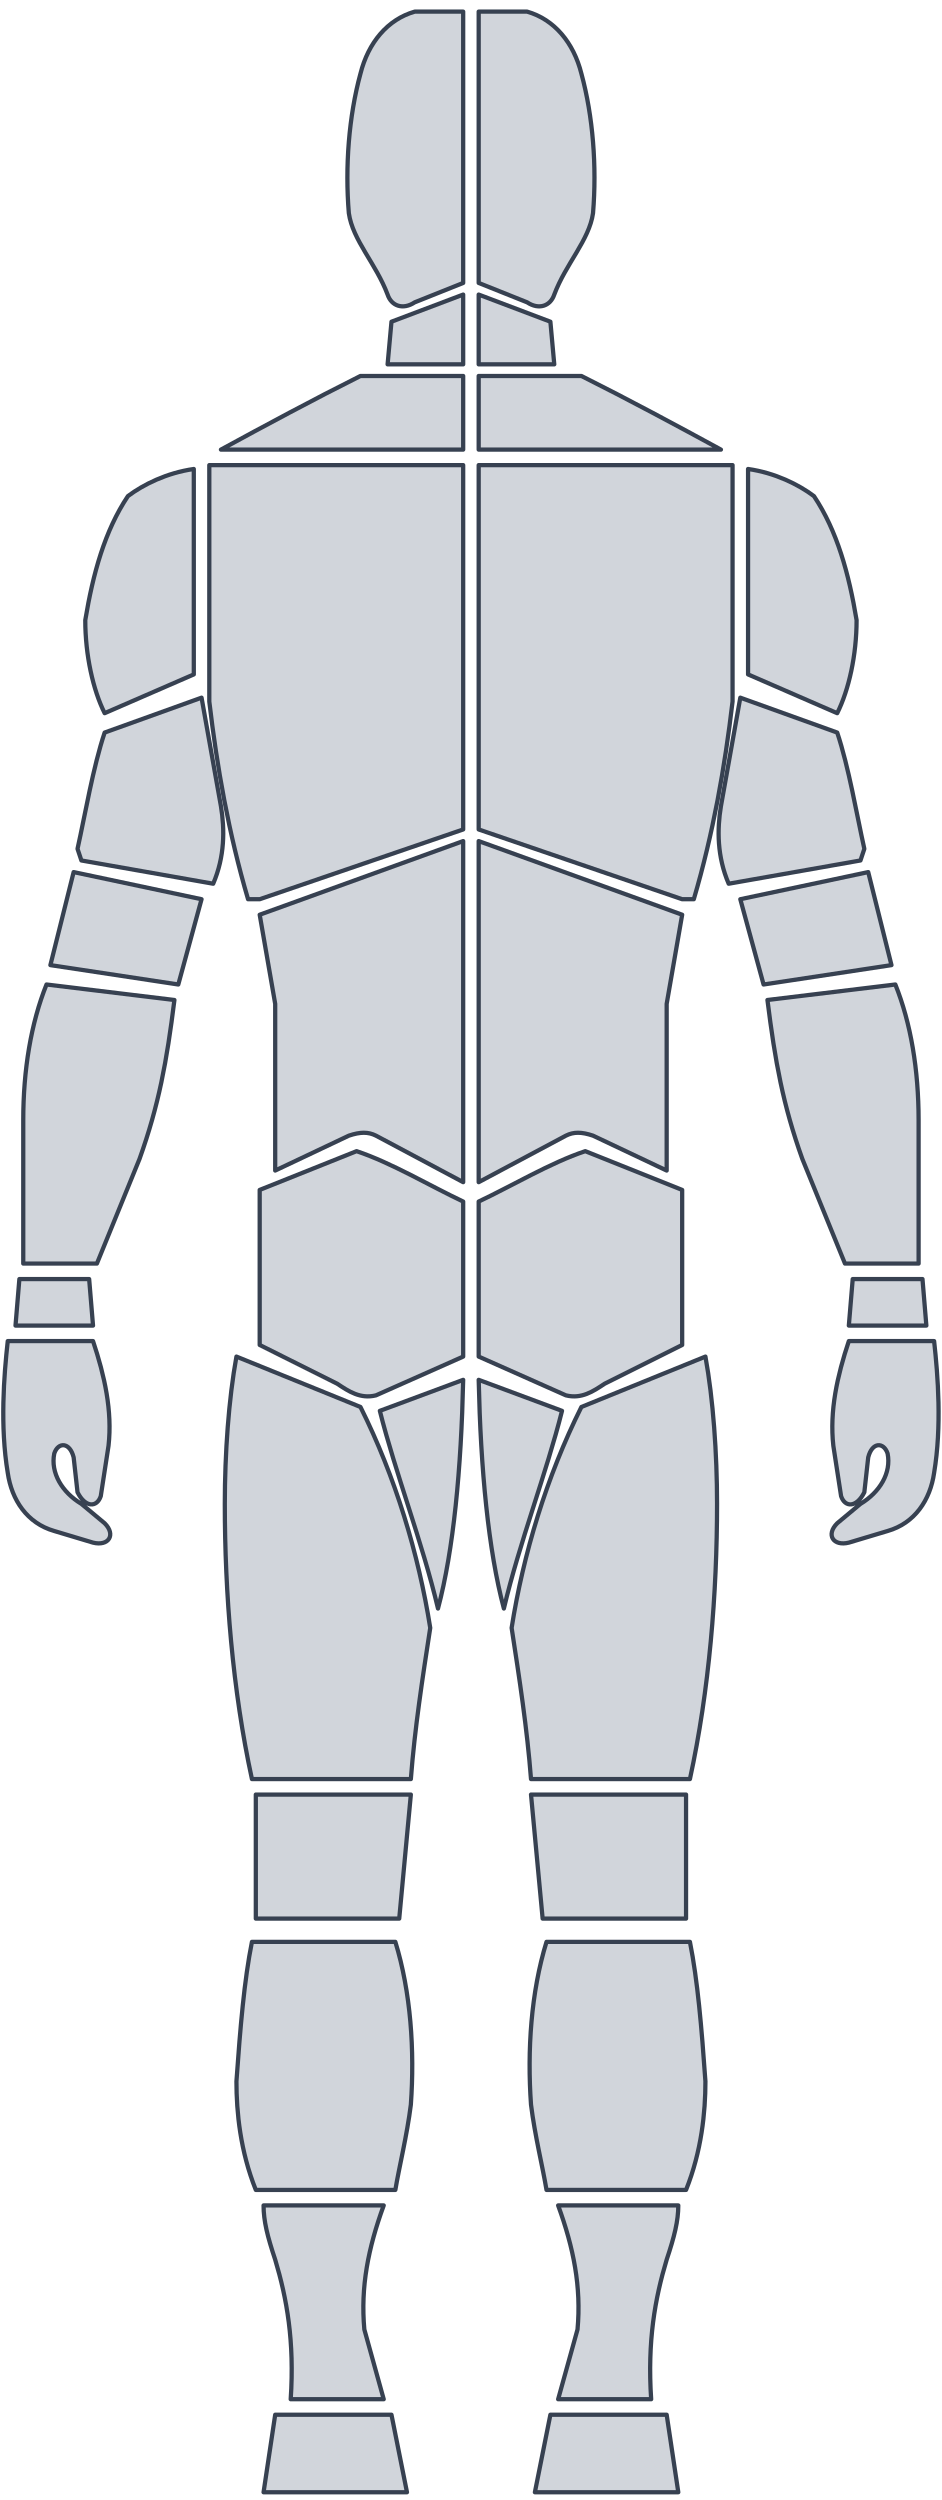
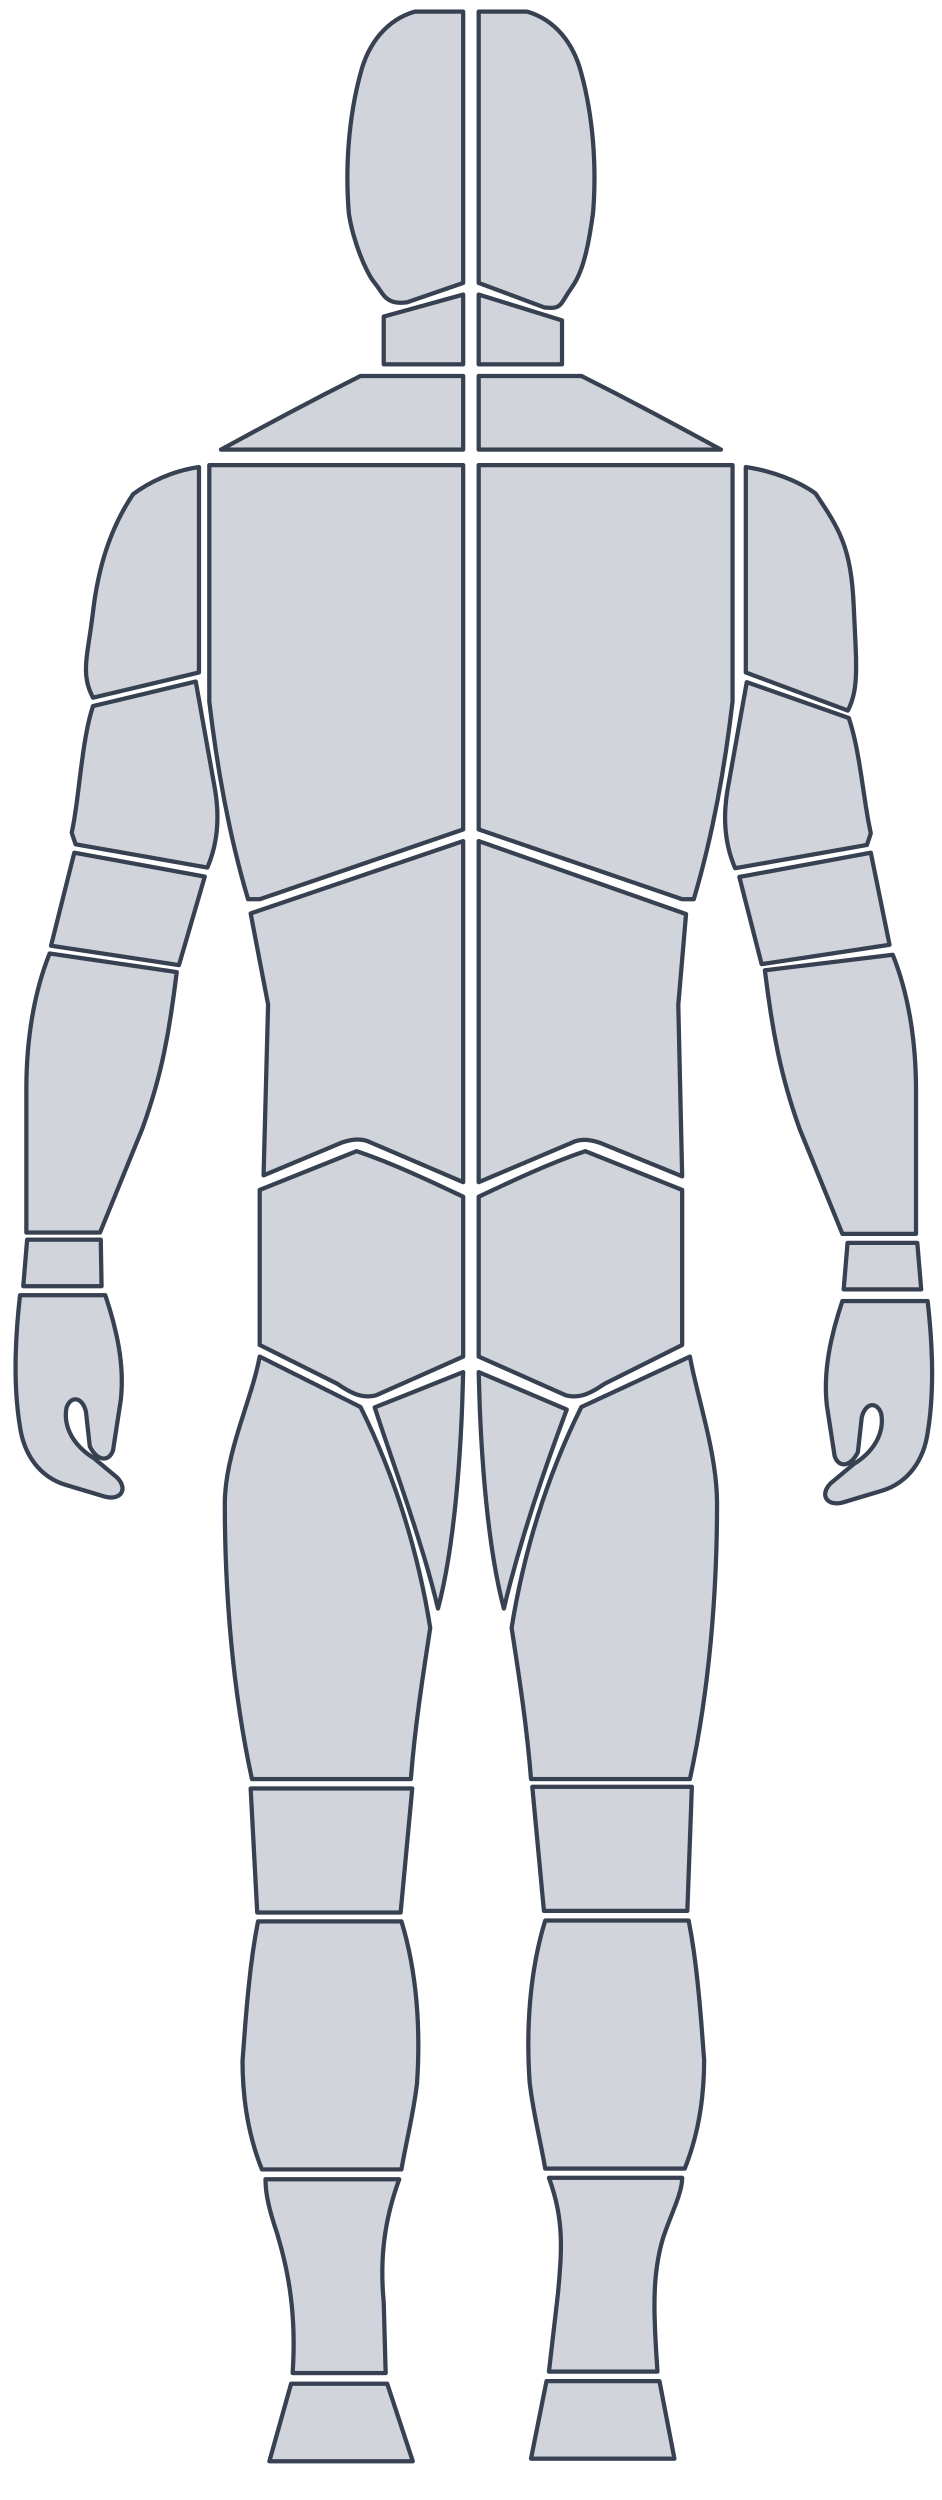
- <svg xmlns="http://www.w3.org/2000/svg" viewBox="0 0 243 645" width="486" height="1290">
-   <path id="back_left_head" d="M119.5 3 L107 3 C100 5 95 11 93 19 C90 30 89 43 90 55 C91 62 97 68 100 76 C101 79 104 80 107 78 L119.5 73 Z" class="body-area" fill="#d1d5db" stroke="#374151" stroke-width="1.1" stroke-linejoin="round" stroke-linecap="round" />
-   <path id="back_right_head" d="M 123.5 3 L 136 3 C 143 5 148 11 150 19 C 153 30 154 43 153 55 C 152 62 146 68 143 76 C 142 79 139 80 136 78 L 123.5 73 Z" class="body-area" fill="#d1d5db" stroke="#374151" stroke-width="1.1" stroke-linejoin="round" stroke-linecap="round" />
-   <path id="back_left_neck" d="M101 83 L119.5 76 L119.5 94 L100 94 Z" class="body-area" fill="#d1d5db" stroke="#374151" stroke-width="1.1" stroke-linejoin="round" stroke-linecap="round" />
-   <path id="back_right_neck" d="M 142 83 L 123.5 76 L 123.5 94 L 143 94 Z" class="body-area" fill="#d1d5db" stroke="#374151" stroke-width="1.1" stroke-linejoin="round" stroke-linecap="round" />
-   <path id="back_left_shoulder" d="M93 97 L119.5 97 L119.5 116 L57 116 C68 110 81 103 93 97 Z" class="body-area" fill="#d1d5db" stroke="#374151" stroke-width="1.1" stroke-linejoin="round" stroke-linecap="round" />
-   <path id="back_right_shoulder" d="M 150 97 L 123.5 97 L 123.5 116 L 186 116 C 175 110 162 103 150 97 Z" class="body-area" fill="#d1d5db" stroke="#374151" stroke-width="1.1" stroke-linejoin="round" stroke-linecap="round" />
-   <path id="back_left_upper_arm" d="M50 121 C43 122 37 125 33 128 C27 137 24 148 22 160 C22 169 24 178 27 184 L50 174 Z" class="body-area" fill="#d1d5db" stroke="#374151" stroke-width="1.1" stroke-linejoin="round" stroke-linecap="round" />
-   <path id="back_right_upper_arm" d="M 193 121 C 200 122 206 125 210 128 C 216 137 219 148 221 160 C 221 169 219 178 216 184 L 193 174 Z" class="body-area" fill="#d1d5db" stroke="#374151" stroke-width="1.1" stroke-linejoin="round" stroke-linecap="round" />
-   <path id="back_left_upper_back" d="M54 120 L119.5 120 L119.5 214 L67 232 L64 232 C59 215 56 198 54 181 Z" class="body-area" fill="#d1d5db" stroke="#374151" stroke-width="1.1" stroke-linejoin="round" stroke-linecap="round" />
-   <path id="back_right_upper_back" d="M 189 120 L 123.5 120 L 123.5 214 L 176 232 L 179 232 C 184 215 187 198 189 181 Z" class="body-area" fill="#d1d5db" stroke="#374151" stroke-width="1.1" stroke-linejoin="round" stroke-linecap="round" />
-   <path id="back_left_elbow" d="M52 180 L27 189 C24 198 22 210 20 219 L21 222 L55 228 C58 221 58 214 57 208 Z" class="body-area" fill="#d1d5db" stroke="#374151" stroke-width="1.1" stroke-linejoin="round" stroke-linecap="round" />
-   <path id="back_right_elbow" d="M 191 180 L 216 189 C 219 198 221 210 223 219 L 222 222 L 188 228 C 185 221 185 214 186 208 Z" class="body-area" fill="#d1d5db" stroke="#374151" stroke-width="1.1" stroke-linejoin="round" stroke-linecap="round" />
-   <path id="back_left_lower_arm" d="M19 225 L52 232 L46 254 L13 249 Z" class="body-area" fill="#d1d5db" stroke="#374151" stroke-width="1.1" stroke-linejoin="round" stroke-linecap="round" />
-   <path id="back_right_lower_arm" d="M 224 225 L 191 232 L 197 254 L 230 249 Z" class="body-area" fill="#d1d5db" stroke="#374151" stroke-width="1.1" stroke-linejoin="round" stroke-linecap="round" />
-   <path id="back_left_lower_back" d="M67 236 L119.5 217 L119.5 305 L97 293 C95 292 93 292 90 293 L71 302 L71 259 Z" class="body-area" fill="#d1d5db" stroke="#374151" stroke-width="1.1" stroke-linejoin="round" stroke-linecap="round" />
-   <path id="back_right_lower_back" d="M 176 236 L 123.5 217 L 123.5 305 L 146 293 C 148 292 150 292 153 293 L 172 302 L 172 259 Z" class="body-area" fill="#d1d5db" stroke="#374151" stroke-width="1.1" stroke-linejoin="round" stroke-linecap="round" />
-   <path id="back_left_forearm" d="M12 254 L45 258 C43 274 41 285 36 299 L25 326 L6 326 L6 289 C6 276 8 264 12 254 Z" class="body-area" fill="#d1d5db" stroke="#374151" stroke-width="1.1" stroke-linejoin="round" stroke-linecap="round" />
-   <path id="back_right_forearm" d="M 231 254 L 198 258 C 200 274 202 285 207 299 L 218 326 L 237 326 L 237 289 C 237 276 235 264 231 254 Z" class="body-area" fill="#d1d5db" stroke="#374151" stroke-width="1.1" stroke-linejoin="round" stroke-linecap="round" />
-   <path id="back_left_glutes" d="M92 297 C101 300 111 306 119.5 310 L119.5 350 L97 360 C93 361 90 359 87 357 L67 347 L67 307 Z" class="body-area" fill="#d1d5db" stroke="#374151" stroke-width="1.1" stroke-linejoin="round" stroke-linecap="round" />
-   <path id="back_right_glutes" d="M 151 297 C 142 300 132 306 123.5 310 L 123.5 350 L 146 360 C 150 361 153 359 156 357 L 176 347 L 176 307 Z" class="body-area" fill="#d1d5db" stroke="#374151" stroke-width="1.1" stroke-linejoin="round" stroke-linecap="round" />
-   <path id="back_left_wrist" d="M5 330 L23 330 L24 342 L4 342 Z" class="body-area" fill="#d1d5db" stroke="#374151" stroke-width="1.1" stroke-linejoin="round" stroke-linecap="round" />
-   <path id="back_right_wrist" d="M 238 330 L 220 330 L 219 342 L 239 342 Z" class="body-area" fill="#d1d5db" stroke="#374151" stroke-width="1.1" stroke-linejoin="round" stroke-linecap="round" />
-   <path id="back_left_hand" d="M2 346 L24 346 C27 355 29 364 28 373 L26 386 C25 389 22 389 20 385 L19 376 C18 372 15 372 14 375 C13 380 16 385 21 388 L27 393 C30 396 28 399 24 398 L14 395 C7 393 3 387 2 380 C0 368 1 355 2 346 Z" class="body-area" fill="#d1d5db" stroke="#374151" stroke-width="1.1" stroke-linejoin="round" stroke-linecap="round" />
-   <path id="back_right_hand" d="M 241 346 L 219 346 C 216 355 214 364 215 373 L 217 386 C 218 389 221 389 223 385 L 224 376 C 225 372 228 372 229 375 C 230 380 227 385 222 388 L 216 393 C 213 396 215 399 219 398 L 229 395 C 236 393 240 387 241 380 C 243 368 242 355 241 346 Z" class="body-area" fill="#d1d5db" stroke="#374151" stroke-width="1.1" stroke-linejoin="round" stroke-linecap="round" />
-   <path id="back_left_adductors" d="M119.5 356 L98 364 C102 380 109 398 113 415 C117 400 119 379 119.5 356 Z" class="body-area" fill="#d1d5db" stroke="#374151" stroke-width="1.1" stroke-linejoin="round" stroke-linecap="round" />
-   <path id="back_right_adductors" d="M 123.5 356 L 145 364 C 141 380 134 398 130 415 C 126 400 124 379 123.5 356 Z" class="body-area" fill="#d1d5db" stroke="#374151" stroke-width="1.1" stroke-linejoin="round" stroke-linecap="round" />
-   <path id="back_left_hamstrings" d="M61 350 L93 363 C102 381 108 401 111 420 C109 433 107 446 106 459 L65 459 C60 436 58 411 58 388 C58 375 59 361 61 350 Z" class="body-area" fill="#d1d5db" stroke="#374151" stroke-width="1.1" stroke-linejoin="round" stroke-linecap="round" />
-   <path id="back_right_hamstrings" d="M 182 350 L 150 363 C 141 381 135 401 132 420 C 134 433 136 446 137 459 L 178 459 C 183 436 185 411 185 388 C 185 375 184 361 182 350 Z" class="body-area" fill="#d1d5db" stroke="#374151" stroke-width="1.1" stroke-linejoin="round" stroke-linecap="round" />
-   <path id="back_left_knee" d="M66 463 L106 463 L103 495 L66 495 Z" class="body-area" fill="#d1d5db" stroke="#374151" stroke-width="1.1" stroke-linejoin="round" stroke-linecap="round" />
-   <path id="back_right_knee" d="M 177 463 L 137 463 L 140 495 L 177 495 Z" class="body-area" fill="#d1d5db" stroke="#374151" stroke-width="1.1" stroke-linejoin="round" stroke-linecap="round" />
-   <path id="back_left_calves" d="M65 501 L102 501 C106 514 107 529 106 543 C105 551 103 559 102 565 L66 565 C62 555 61 545 61 537 C62 523 63 511 65 501 Z" class="body-area" fill="#d1d5db" stroke="#374151" stroke-width="1.1" stroke-linejoin="round" stroke-linecap="round" />
-   <path id="back_right_calves" d="M 178 501 L 141 501 C 137 514 136 529 137 543 C 138 551 140 559 141 565 L 177 565 C 181 555 182 545 182 537 C 181 523 180 511 178 501 Z" class="body-area" fill="#d1d5db" stroke="#374151" stroke-width="1.1" stroke-linejoin="round" stroke-linecap="round" />
-   <path id="back_left_ankle" d="M68 569 L99 569 C95 580 93 590 94 601 L99 619 L75 619 C76 604 74 593 71 583 C69 577 68 573 68 569 Z" class="body-area" fill="#d1d5db" stroke="#374151" stroke-width="1.1" stroke-linejoin="round" stroke-linecap="round" />
-   <path id="back_right_ankle" d="M 175 569 L 144 569 C 148 580 150 590 149 601 L 144 619 L 168 619 C 167 604 169 593 172 583 C 174 577 175 573 175 569 Z" class="body-area" fill="#d1d5db" stroke="#374151" stroke-width="1.1" stroke-linejoin="round" stroke-linecap="round" />
-   <path id="back_left_heel" d="M71 623 L101 623 L105 643 L68 643 Z" class="body-area" fill="#d1d5db" stroke="#374151" stroke-width="1.1" stroke-linejoin="round" stroke-linecap="round" />
-   <path id="back_right_heel" d="M 172 623 L 142 623 L 138 643 L 175 643 Z" class="body-area" fill="#d1d5db" stroke="#374151" stroke-width="1.1" stroke-linejoin="round" stroke-linecap="round" />
+ <svg xmlns="http://www.w3.org/2000/svg" viewBox="0 0 243 645" width="364.5" height="967.5" id="svgcontent" overflow="visible" data-synoptic-designer-version="2.0.6">
+   <path id="back_left_head" d="M 119.5 3 L 107 3 C 100 5 95 11 93 19 C 90 30 89 43 90 55 C 91 62 94.417 70.333 96.667 73 C 98.917 75.667 99.333 78.75 105 78 L 119.5 73 L 119.5 3 z" class="body-area" fill="#d1d5db" stroke="#374151" stroke-width="1.1" stroke-linejoin="round" stroke-linecap="round" />
+   <path id="back_right_head" d="M 123.5 3 L 136 3 C 143 5 148 11 150 19 C 153 30 154 43 153 55 C 152 62 150.818 69.515 147.604 74.035 C 144.39 78.554 145.139 79.833 140.473 79.333 L 123.5 73 L 123.5 3 z" class="body-area" fill="#d1d5db" stroke="#374151" stroke-width="1.1" stroke-linejoin="round" stroke-linecap="round" />
+   <path id="back_left_neck" d="M 99 81.667 L 119.5 76 L 119.5 94 L 99 94 L 99 81.667 z" class="body-area" fill="#d1d5db" stroke="#374151" stroke-width="1.1" stroke-linejoin="round" stroke-linecap="round" />
+   <path id="back_right_neck" d="M 145 82.667 L 123.5 76 L 123.5 94 L 145 94 L 145 82.667 z" class="body-area" fill="#d1d5db" stroke="#374151" stroke-width="1.1" stroke-linejoin="round" stroke-linecap="round" />
+   <path id="back_left_shoulder" d="M93,97L119.5,97L119.5,116L57,116C68,110 81,103 93,97z" class="body-area" fill="#d1d5db" stroke="#374151" stroke-width="1.1" stroke-linejoin="round" stroke-linecap="round" />
+   <path id="back_right_shoulder" d="M150,97L123.5,97L123.5,116L186,116C175,110 162,103 150,97z" class="body-area" fill="#d1d5db" stroke="#374151" stroke-width="1.1" stroke-linejoin="round" stroke-linecap="round" />
+   <path id="back_left_upper_arm" d="M 51.333 120.5 C 44.333 121.5 38.333 124.5 34.333 127.5 C 28.333 136.5 25.333 146.5 24 157.833 C 22.667 169.167 20.667 173.667 24 180 L 51.333 173.5 L 51.333 120.5 z" class="body-area" fill="#d1d5db" stroke="#374151" stroke-width="1.1" stroke-linejoin="round" stroke-linecap="round" />
+   <path id="back_right_upper_arm" d="M192.417,120.5 C199.417,121.5 206.417,124.333 210.417,127.333 C216.417,136.333 219.583,141 220.25,156.167 C220.917,171.333 221.75,177.333 218.75,183.333 L192.417,173.5 L192.417,120.5 z" class="body-area" fill="#d1d5db" stroke="#374151" stroke-width="1.1" stroke-linejoin="round" stroke-linecap="round" />
+   <path id="back_left_upper_back" d="M 54 120 L 119.5 120 L 119.5 214 L 67 232 L 64 232 C 59 215 56 198 54 181 L 54 120 z" class="body-area" fill="#d1d5db" stroke="#374151" stroke-width="1.1" stroke-linejoin="round" stroke-linecap="round" />
+   <path id="back_right_upper_back" d="M 189 120 L 123.5 120 L 123.5 214 L 176 232 L 179 232 C 184 215 187 198 189 181 L 189 120 z" class="body-area" fill="#d1d5db" stroke="#374151" stroke-width="1.1" stroke-linejoin="round" stroke-linecap="round" />
+   <path id="back_left_elbow" d="M 50.5 175.833 L 24 182.167 C 21 191.167 20.5 205.833 18.5 214.833 L 19.5 217.833 L 53.5 223.833 C 56.5 216.833 56.5 209.833 55.5 203.833 L 50.5 175.833 z" class="body-area" fill="#d1d5db" stroke="#374151" stroke-width="1.1" stroke-linejoin="round" stroke-linecap="round" />
+   <path id="back_right_elbow" d="M 192.667 176 L 219 185.25 C 222 194.25 222.667 206 224.667 215 L 223.667 218 L 189.667 224 C 186.667 217 186.667 210 187.667 204 L 192.667 176 z" class="body-area" fill="#d1d5db" stroke="#374151" stroke-width="1.1" stroke-linejoin="round" stroke-linecap="round" />
+   <path id="back_left_lower_arm" d="M 19.167 220 L 52.833 226.167 L 46.167 249 L 13.167 244 L 19.167 220 z" class="body-area" fill="#d1d5db" stroke="#374151" stroke-width="1.1" stroke-linejoin="round" stroke-linecap="round" />
+   <path id="back_right_lower_arm" d="M 224.667 220 L 190.75 226.25 L 196.5 248.75 L 229.5 243.75 L 224.667 220 z" class="body-area" fill="#d1d5db" stroke="#374151" stroke-width="1.1" stroke-linejoin="round" stroke-linecap="round" />
+   <path id="back_left_lower_back" d="M 64.667 235.667 L 119.5 217 L 119.5 305 L 95.6 294.75 C 93.6 293.75 91.25 293.75 88.25 294.75 L 68 303.25 L 69.167 259.167 L 64.667 235.667 z" class="body-area" fill="#d1d5db" stroke="#374151" stroke-width="1.1" stroke-linejoin="round" stroke-linecap="round" />
+   <path id="back_right_lower_back" d="M 177 235.833 L 123.5 217 L 123.5 305 L 147.5 294.833 C 149.5 293.833 151.75 293.833 154.75 294.833 L 176 303.5 L 175 259.25 L 177 235.833 z" class="body-area" fill="#d1d5db" stroke="#374151" stroke-width="1.1" stroke-linejoin="round" stroke-linecap="round" />
+   <path id="back_left_forearm" d="M12.8,246 L45.6,250.8 C43.6,266.8 41.8,277 36.8,291 L25.8,318 L6.8,318 L6.8,281 C6.8,268 8.8,256 12.8,246 z" class="body-area" fill="#d1d5db" stroke="#374151" stroke-width="1.1" stroke-linejoin="round" stroke-linecap="round" />
+   <path id="back_right_forearm" d="M230.333,246.333 L197.333,250.333 C199.333,266.333 201.333,277.333 206.333,291.333 L217.333,318.333 L236.333,318.333 L236.333,281.333 C236.333,268.333 234.333,256.333 230.333,246.333 z" class="body-area" fill="#d1d5db" stroke="#374151" stroke-width="1.1" stroke-linejoin="round" stroke-linecap="round" />
+   <path id="back_left_glutes" d="M 92 297 C 101 300 111 304.75 119.5 308.75 L 119.5 350 L 97 360 C 93 361 90 359 87 357 L 67 347 L 67 307 L 92 297 z" class="body-area" fill="#d1d5db" stroke="#374151" stroke-width="1.1" stroke-linejoin="round" stroke-linecap="round" />
+   <path id="back_right_glutes" d="M 151 297 C 142 300 132 304.75 123.5 308.75 L 123.5 350 L 146 360 C 150 361 153 359 156 357 L 176 347 L 176 307 L 151 297 z" class="body-area" fill="#d1d5db" stroke="#374151" stroke-width="1.1" stroke-linejoin="round" stroke-linecap="round" />
+   <path id="back_left_wrist" d="M 7 319.833 L 26 319.833 L 26.2 331.833 L 6 331.833 L 7 319.833 z" class="body-area" fill="#d1d5db" stroke="#374151" stroke-width="1.1" stroke-linejoin="round" stroke-linecap="round" />
+   <path id="back_right_wrist" d="M236.667,320.667 L218.667,320.667 L217.667,332.667 L237.667,332.667 L236.667,320.667 z" class="body-area" fill="#d1d5db" stroke="#374151" stroke-width="1.1" stroke-linejoin="round" stroke-linecap="round" />
+   <path id="back_left_hand" d="M5.167,334.167 L27.167,334.167 C30.167,343.167 32.167,352.167 31.167,361.167 L29.167,374.167 C28.167,377.167 25.167,377.167 23.167,373.167 L22.167,364.167 C21.167,360.167 18.167,360.167 17.167,363.167 C16.167,368.167 19.167,373.167 24.167,376.167 L30.167,381.167 C33.167,384.167 31.167,387.167 27.167,386.167 L17.167,383.167 C10.167,381.167 6.167,375.167 5.167,368.167 C3.167,356.167 4.167,343.167 5.167,334.167 z" class="body-area" fill="#d1d5db" stroke="#374151" stroke-width="1.1" stroke-linejoin="round" stroke-linecap="round" />
+   <path id="back_right_hand" d="M239.333,335.667 L217.333,335.667 C214.333,344.667 212.333,353.667 213.333,362.667 L215.333,375.667 C216.333,378.667 219.333,378.667 221.333,374.667 L222.333,365.667 C223.333,361.667 226.333,361.667 227.333,364.667 C228.333,369.667 225.333,374.667 220.333,377.667 L214.333,382.667 C211.333,385.667 213.333,388.667 217.333,387.667 L227.333,384.667 C234.333,382.667 238.333,376.667 239.333,369.667 C241.333,357.667 240.333,344.667 239.333,335.667 z" class="body-area" fill="#d1d5db" stroke="#374151" stroke-width="1.1" stroke-linejoin="round" stroke-linecap="round" />
+   <path id="back_left_adductors" d="M 119.5 354 L 96.667 363.111 C 101.889 379.111 109 398 113 415 C 117 400 119 377 119.5 354 z" class="body-area" fill="#d1d5db" stroke="#374151" stroke-width="1.1" stroke-linejoin="round" stroke-linecap="round" />
+   <path id="back_right_adductors" d="M 123.5 354 L 146.222 363.667 C 140.333 379.333 134 398 130 415 C 126 400 124 377 123.5 354 z" class="body-area" fill="#d1d5db" stroke="#374151" stroke-width="1.1" stroke-linejoin="round" stroke-linecap="round" />
+   <path id="back_left_hamstrings" d="M 67 350 L 93 363 C 102 381 108 401 111 420 C 109 433 107 446 106 459 L 65 459 C 60 436 58 411 58 388 C 58 375 65 361 67 350 z" class="body-area" fill="#d1d5db" stroke="#374151" stroke-width="1.1" stroke-linejoin="round" stroke-linecap="round" />
+   <path id="back_right_hamstrings" d="M 178 350 L 150 363 C 141 381 135 401 132 420 C 134 433 136 446 137 459 L 178 459 C 183 436 185 411 185 388 C 185 375 180 361 178 350 z" class="body-area" fill="#d1d5db" stroke="#374151" stroke-width="1.1" stroke-linejoin="round" stroke-linecap="round" />
+   <path id="back_left_knee" d="M 64.667 461.429 L 106.361 461.429 L 103.361 493.429 L 66.361 493.429 L 64.667 461.429 z" class="body-area" fill="#d1d5db" stroke="#374151" stroke-width="1.1" stroke-linejoin="round" stroke-linecap="round" />
+   <path id="back_right_knee" d="M 178.5 461 L 137.333 461 L 140.333 493 L 177.333 493 L 178.5 461 z" class="body-area" fill="#d1d5db" stroke="#374151" stroke-width="1.1" stroke-linejoin="round" stroke-linecap="round" />
+   <path id="back_left_calves" d="M66.571,495.714 L103.571,495.714 C107.571,508.714 108.571,523.714 107.571,537.714 C106.571,545.714 104.571,553.714 103.571,559.714 L67.571,559.714 C63.571,549.714 62.571,539.714 62.571,531.714 C63.571,517.714 64.571,505.714 66.571,495.714 z" class="body-area" fill="#d1d5db" stroke="#374151" stroke-width="1.1" stroke-linejoin="round" stroke-linecap="round" />
+   <path id="back_right_calves" d="M177.667,495.5 L140.667,495.5 C136.667,508.5 135.667,523.5 136.667,537.5 C137.667,545.5 139.667,553.5 140.667,559.5 L176.667,559.5 C180.667,549.5 181.667,539.5 181.667,531.5 C180.667,517.5 179.667,505.5 177.667,495.5 z" class="body-area" fill="#d1d5db" stroke="#374151" stroke-width="1.1" stroke-linejoin="round" stroke-linecap="round" />
+   <path id="back_left_ankle" d="M 68.5 562.25 L 103 562.25 C 99 573.25 98 583 99 594 L 99.5 612.25 L 75.5 612.25 C 76.5 597.25 74.5 586.25 71.5 576.25 C 69.5 570.25 68.5 566.25 68.5 562.25 z" class="body-area" fill="#d1d5db" stroke="#374151" stroke-width="1.1" stroke-linejoin="round" stroke-linecap="round" />
+   <path id="back_right_ankle" d="M 176 561.875 L 141.625 561.875 C 145.625 572.875 144.958 580.708 143.958 591.708 L 141.625 611.875 L 169.625 611.875 C 168.625 596.875 168.125 587.208 171.125 577.208 C 173.125 571.208 176 565.875 176 561.875 z" class="body-area" fill="#d1d5db" stroke="#374151" stroke-width="1.1" stroke-linejoin="round" stroke-linecap="round" />
+   <path id="back_left_heel" d="M 75.1 615 L 99.9 615 L 106.5 635 L 69.5 635 L 75.1 615 z" class="body-area" fill="#d1d5db" stroke="#374151" stroke-width="1.1" stroke-linejoin="round" stroke-linecap="round" />
+   <path id="back_right_heel" d="M 170.143 614.333 L 141 614.333 L 137 634.333 L 174 634.333 L 170.143 614.333 z" class="body-area" fill="#d1d5db" stroke="#374151" stroke-width="1.1" stroke-linejoin="round" stroke-linecap="round" />
</svg>
